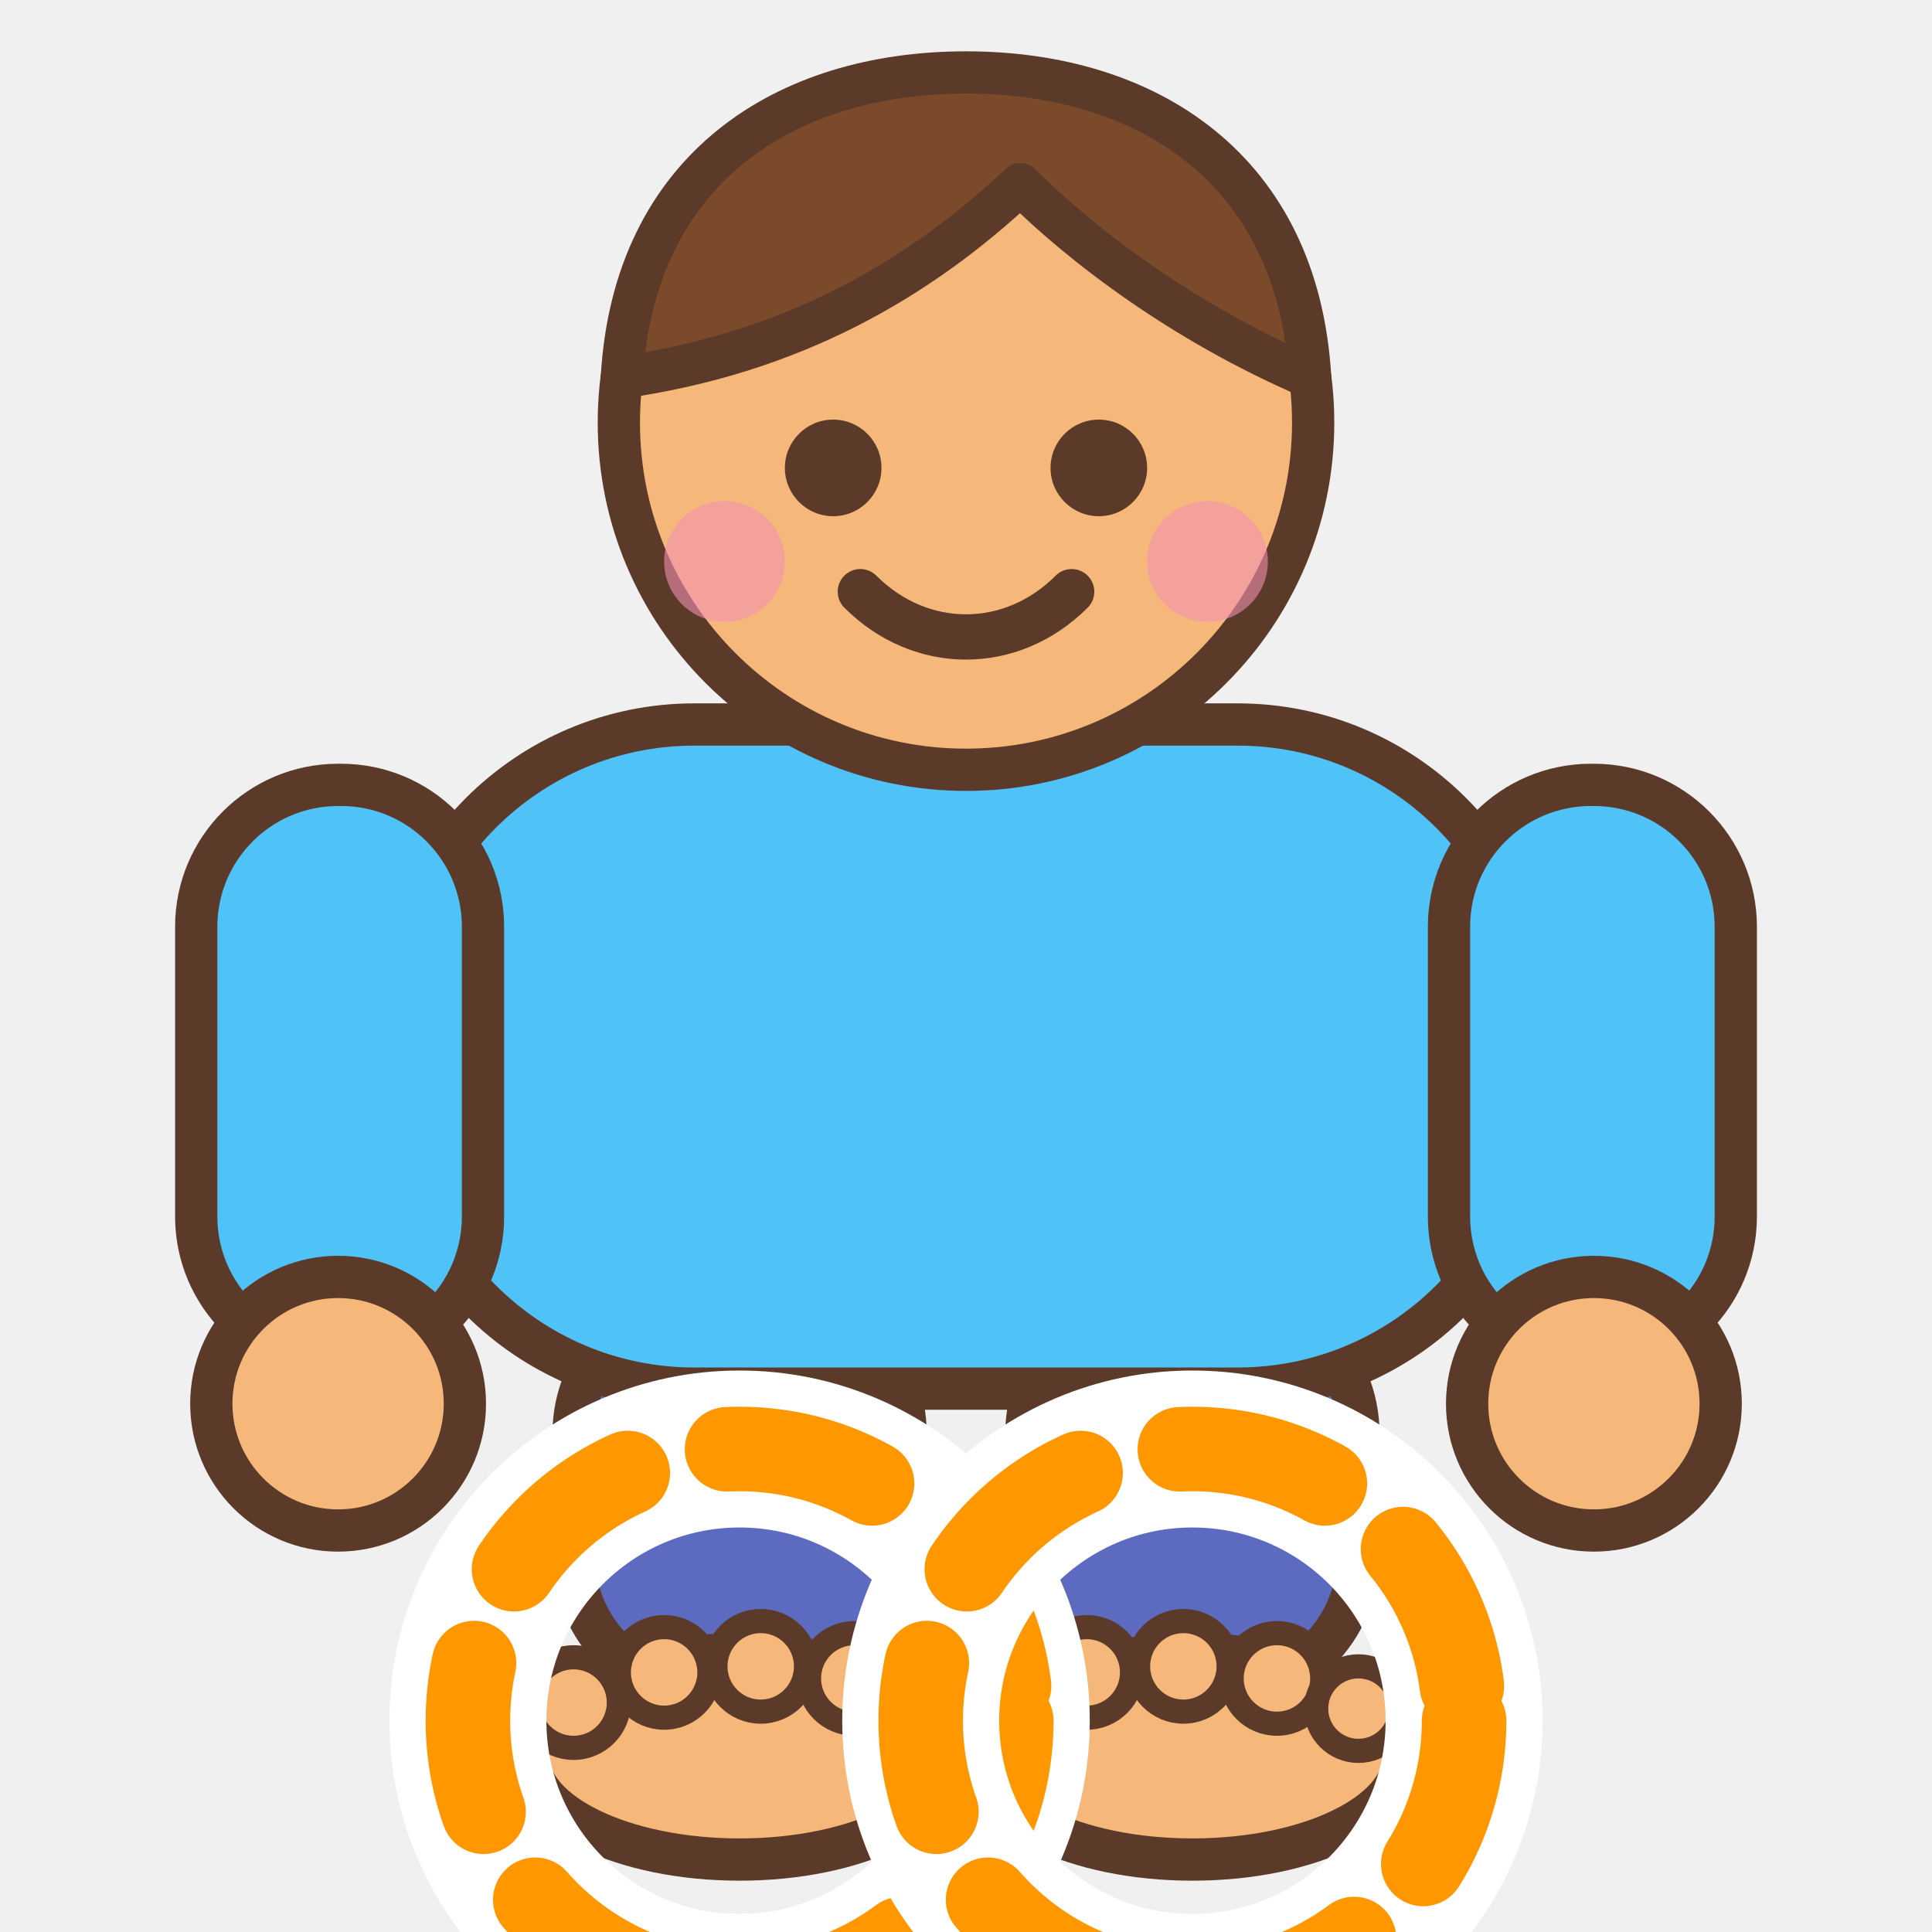
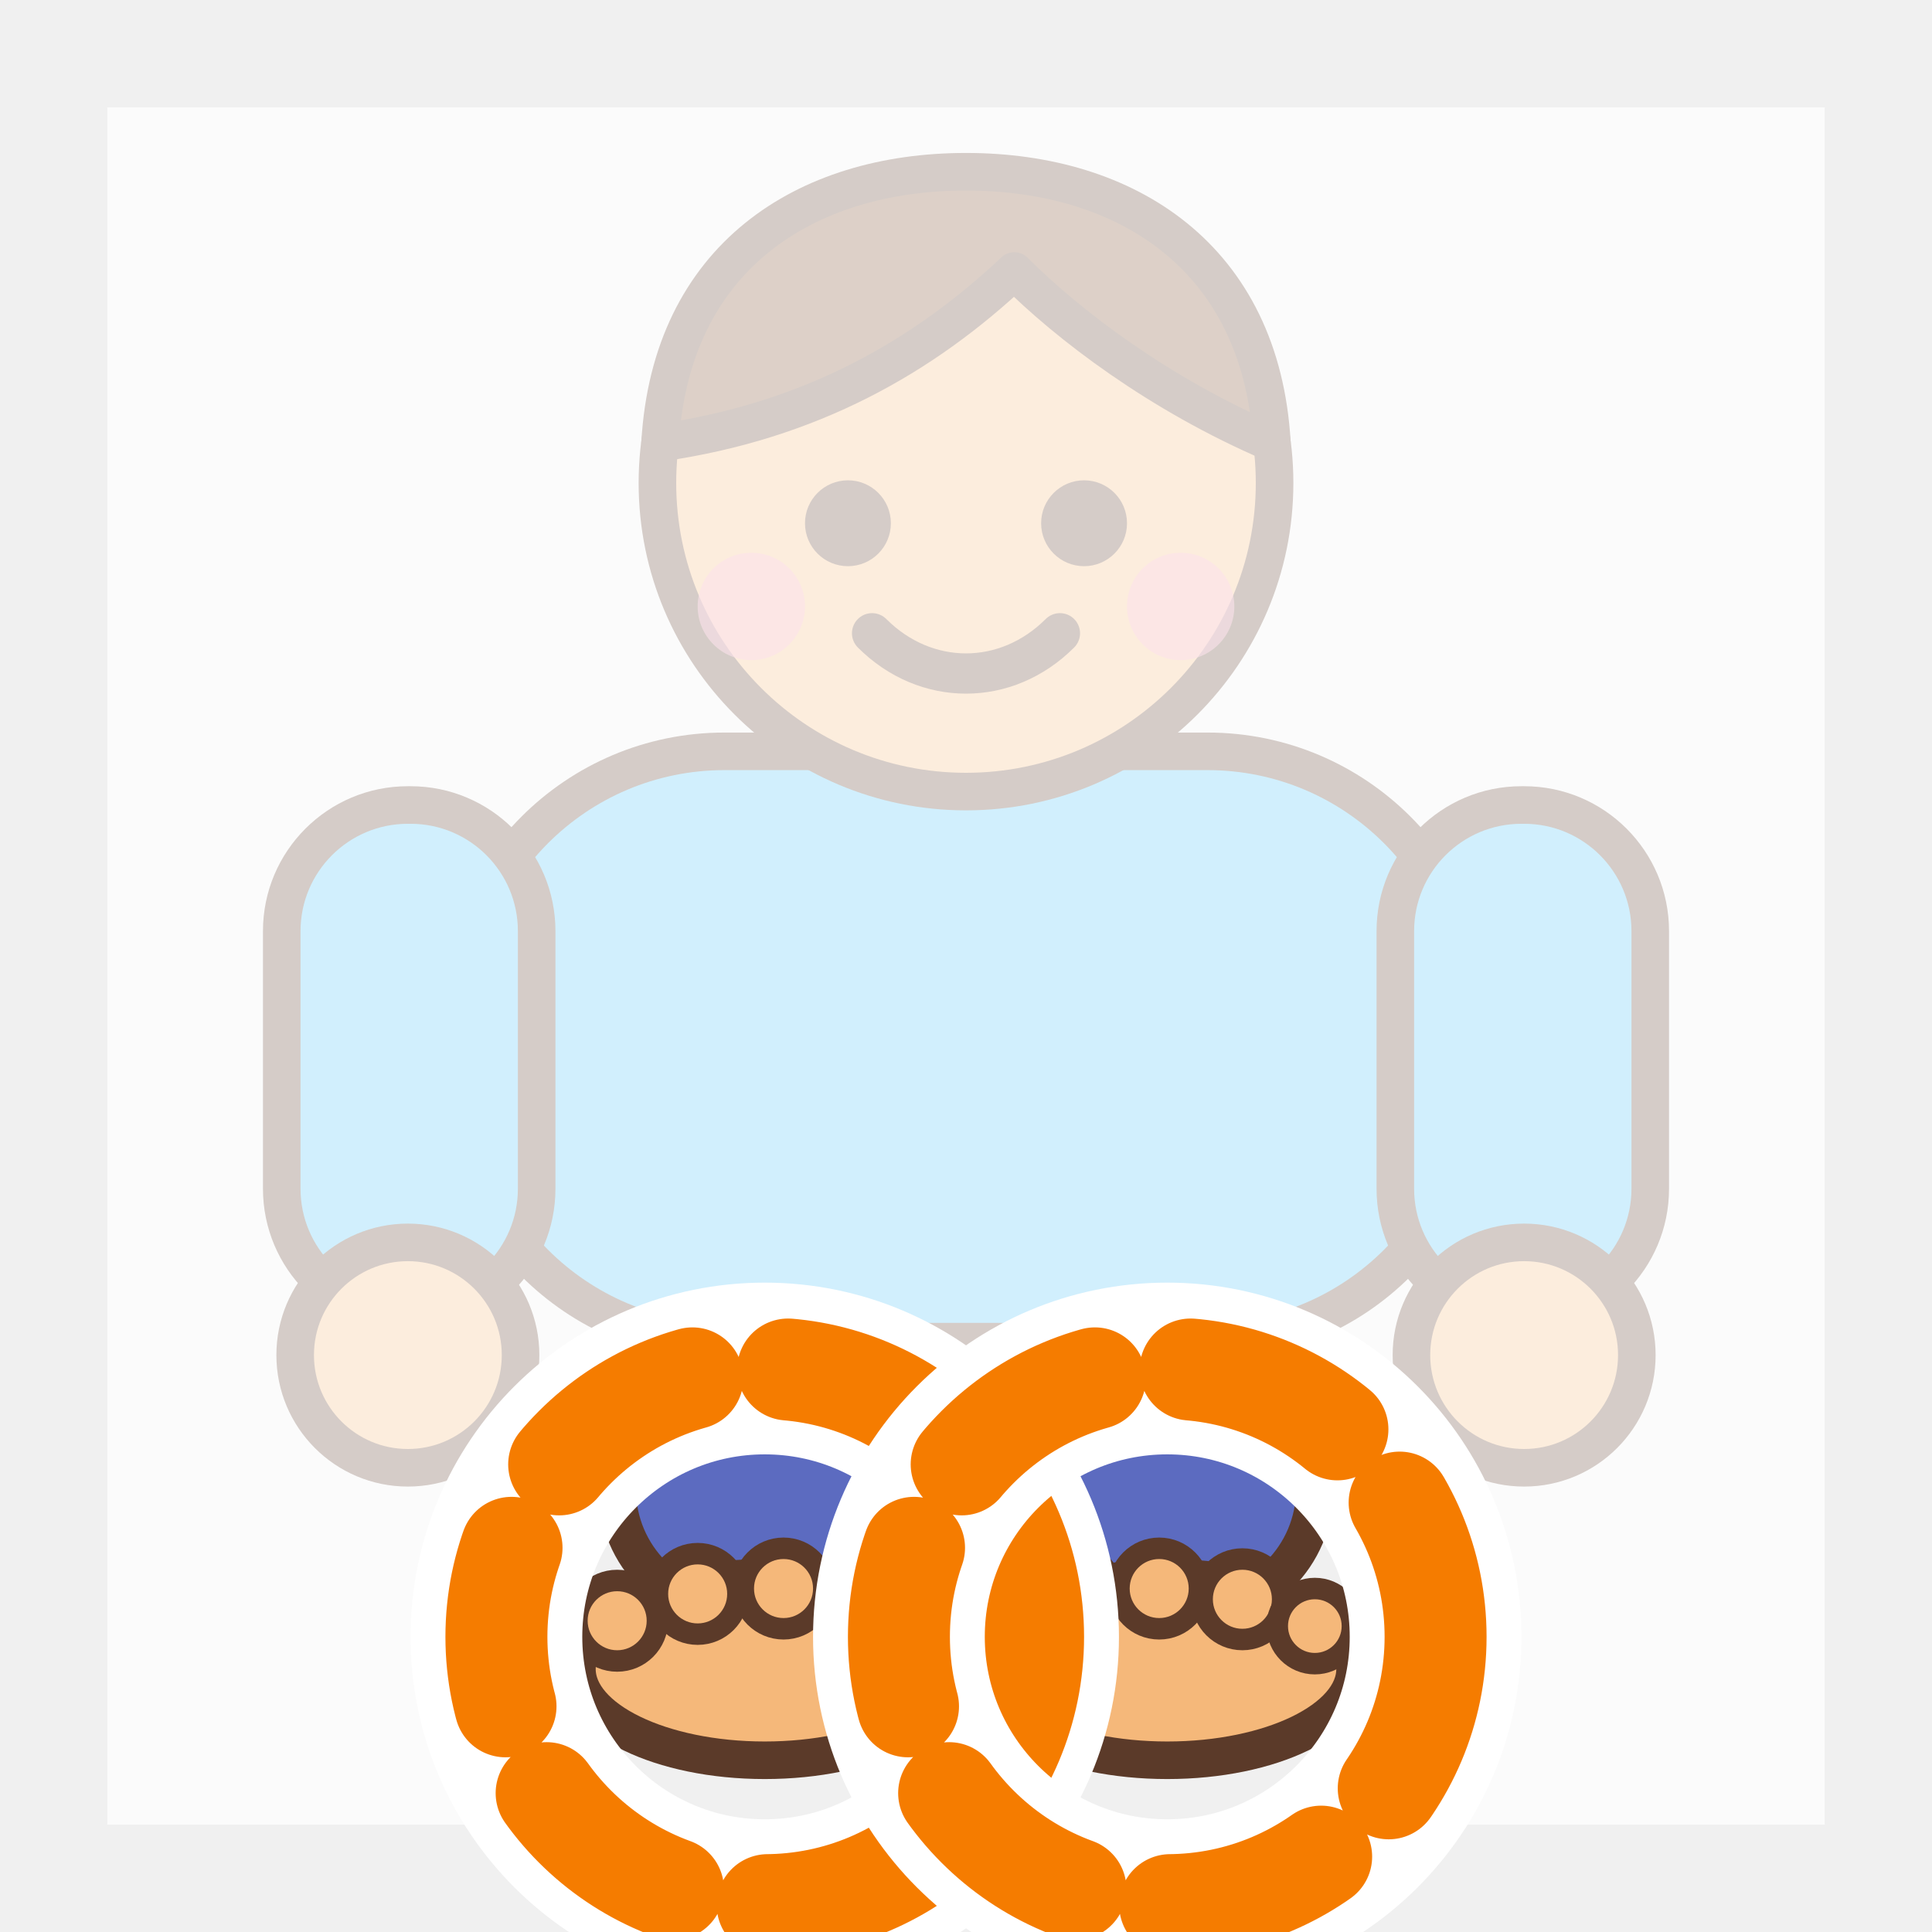
- <svg xmlns="http://www.w3.org/2000/svg" width="64" height="64" viewBox="0 0 64 64" fill="none">
+ <svg xmlns="http://www.w3.org/2000/svg" width="64" height="64" viewBox="-4 -4 72 72" fill="none">
  <rect x="19" y="43" width="11" height="13" rx="4.5" fill="#5C6BC0" stroke="#5B3A29" stroke-width="1.4" />
  <rect x="34" y="43" width="11" height="13" rx="4.5" fill="#5C6BC0" stroke="#5B3A29" stroke-width="1.4" />
  <ellipse cx="24.5" cy="58.2" rx="7" ry="3.4" fill="#F5B87A" stroke="#5B3A29" stroke-width="1.4" />
  <ellipse cx="39.5" cy="58.2" rx="7" ry="3.4" fill="#F5B87A" stroke="#5B3A29" stroke-width="1.4" />
  <g fill="#F5B87A" stroke="#5B3A29" stroke-width=".8">
    <circle cx="19" cy="56.4" r="1.5" />
    <circle cx="22" cy="55.4" r="1.5" />
    <circle cx="25.2" cy="55.2" r="1.5" />
    <circle cx="28.3" cy="55.6" r="1.5" />
    <circle cx="31" cy="56.6" r="1.4" />
    <circle cx="33" cy="56.4" r="1.4" />
    <circle cx="36" cy="55.4" r="1.5" />
    <circle cx="39.2" cy="55.2" r="1.5" />
    <circle cx="42.3" cy="55.6" r="1.5" />
    <circle cx="45" cy="56.6" r="1.4" />
  </g>
  <rect x="13" y="24" width="38" height="22" rx="10" fill="#4FC3F7" stroke="#5B3A29" stroke-width="1.4" />
  <rect x="6.5" y="26" width="9.5" height="19" rx="4.7" fill="#4FC3F7" stroke="#5B3A29" stroke-width="1.4" />
  <rect x="48" y="26" width="9.5" height="19" rx="4.7" fill="#4FC3F7" stroke="#5B3A29" stroke-width="1.4" />
  <circle cx="11.2" cy="46.5" r="4.2" fill="#F5B87A" stroke="#5B3A29" stroke-width="1.4" />
  <circle cx="52.8" cy="46.5" r="4.2" fill="#F5B87A" stroke="#5B3A29" stroke-width="1.4" />
  <circle cx="32" cy="14" r="11.5" fill="#F5B87A" stroke="#5B3A29" stroke-width="1.4" />
  <path d="M20.6 12.5C21 5.6 26 2.4 32 2.4s11 3.2 11.4 10.1c-4.2-1.8-7.6-4.4-9.6-6.4-3.4 3.2-7.6 5.6-13.2 6.4Z" fill="#7B4A2B" stroke="#5B3A29" stroke-width="1.4" stroke-linejoin="round" />
  <circle cx="27.6" cy="15.5" r="1.6" fill="#5B3A29" />
  <circle cx="36.4" cy="15.5" r="1.6" fill="#5B3A29" />
  <path d="M28.5 19.6c2 2 5 2 7 0" stroke="#5B3A29" stroke-width="1.5" stroke-linecap="round" />
  <circle cx="24" cy="18.6" r="2" fill="#F48FB1" opacity=".6" />
  <circle cx="40" cy="18.6" r="2" fill="#F48FB1" opacity=".6" />
-   <circle cx="24.5" cy="57" r="9" stroke="#FFFFFF" stroke-width="5.2" />
-   <circle cx="24.5" cy="57" r="9" stroke="#FF9800" stroke-width="2.8" stroke-dasharray="5 3.4" stroke-linecap="round" />
-   <circle cx="39.5" cy="57" r="9" stroke="#FFFFFF" stroke-width="5.2" />
-   <circle cx="39.5" cy="57" r="9" stroke="#FF9800" stroke-width="2.8" stroke-dasharray="5 3.4" stroke-linecap="round" />
+   <defs>
+     <mask id="fade">
+       <rect width="64" height="64" fill="white" />
+       <circle cx="24.5" cy="57" r="10" fill="black" />
+       <circle cx="39.5" cy="57" r="10" fill="black" />
+     </mask>
+   </defs>
+   <rect x="-4" y="-4" width="72" height="72" fill="#FFFFFF" opacity=".74" mask="url(#fade)" />
+   <circle cx="24.5" cy="57" r="10" stroke="#FFFFFF" stroke-width="6.4" />
+   <circle cx="24.5" cy="57" r="10" stroke="#F57C00" stroke-width="3.8" stroke-dasharray="6 3.6" stroke-linecap="round" />
+   <circle cx="39.5" cy="57" r="10" stroke="#FFFFFF" stroke-width="6.4" />
+   <circle cx="39.5" cy="57" r="10" stroke="#F57C00" stroke-width="3.8" stroke-dasharray="6 3.6" stroke-linecap="round" />
</svg>
